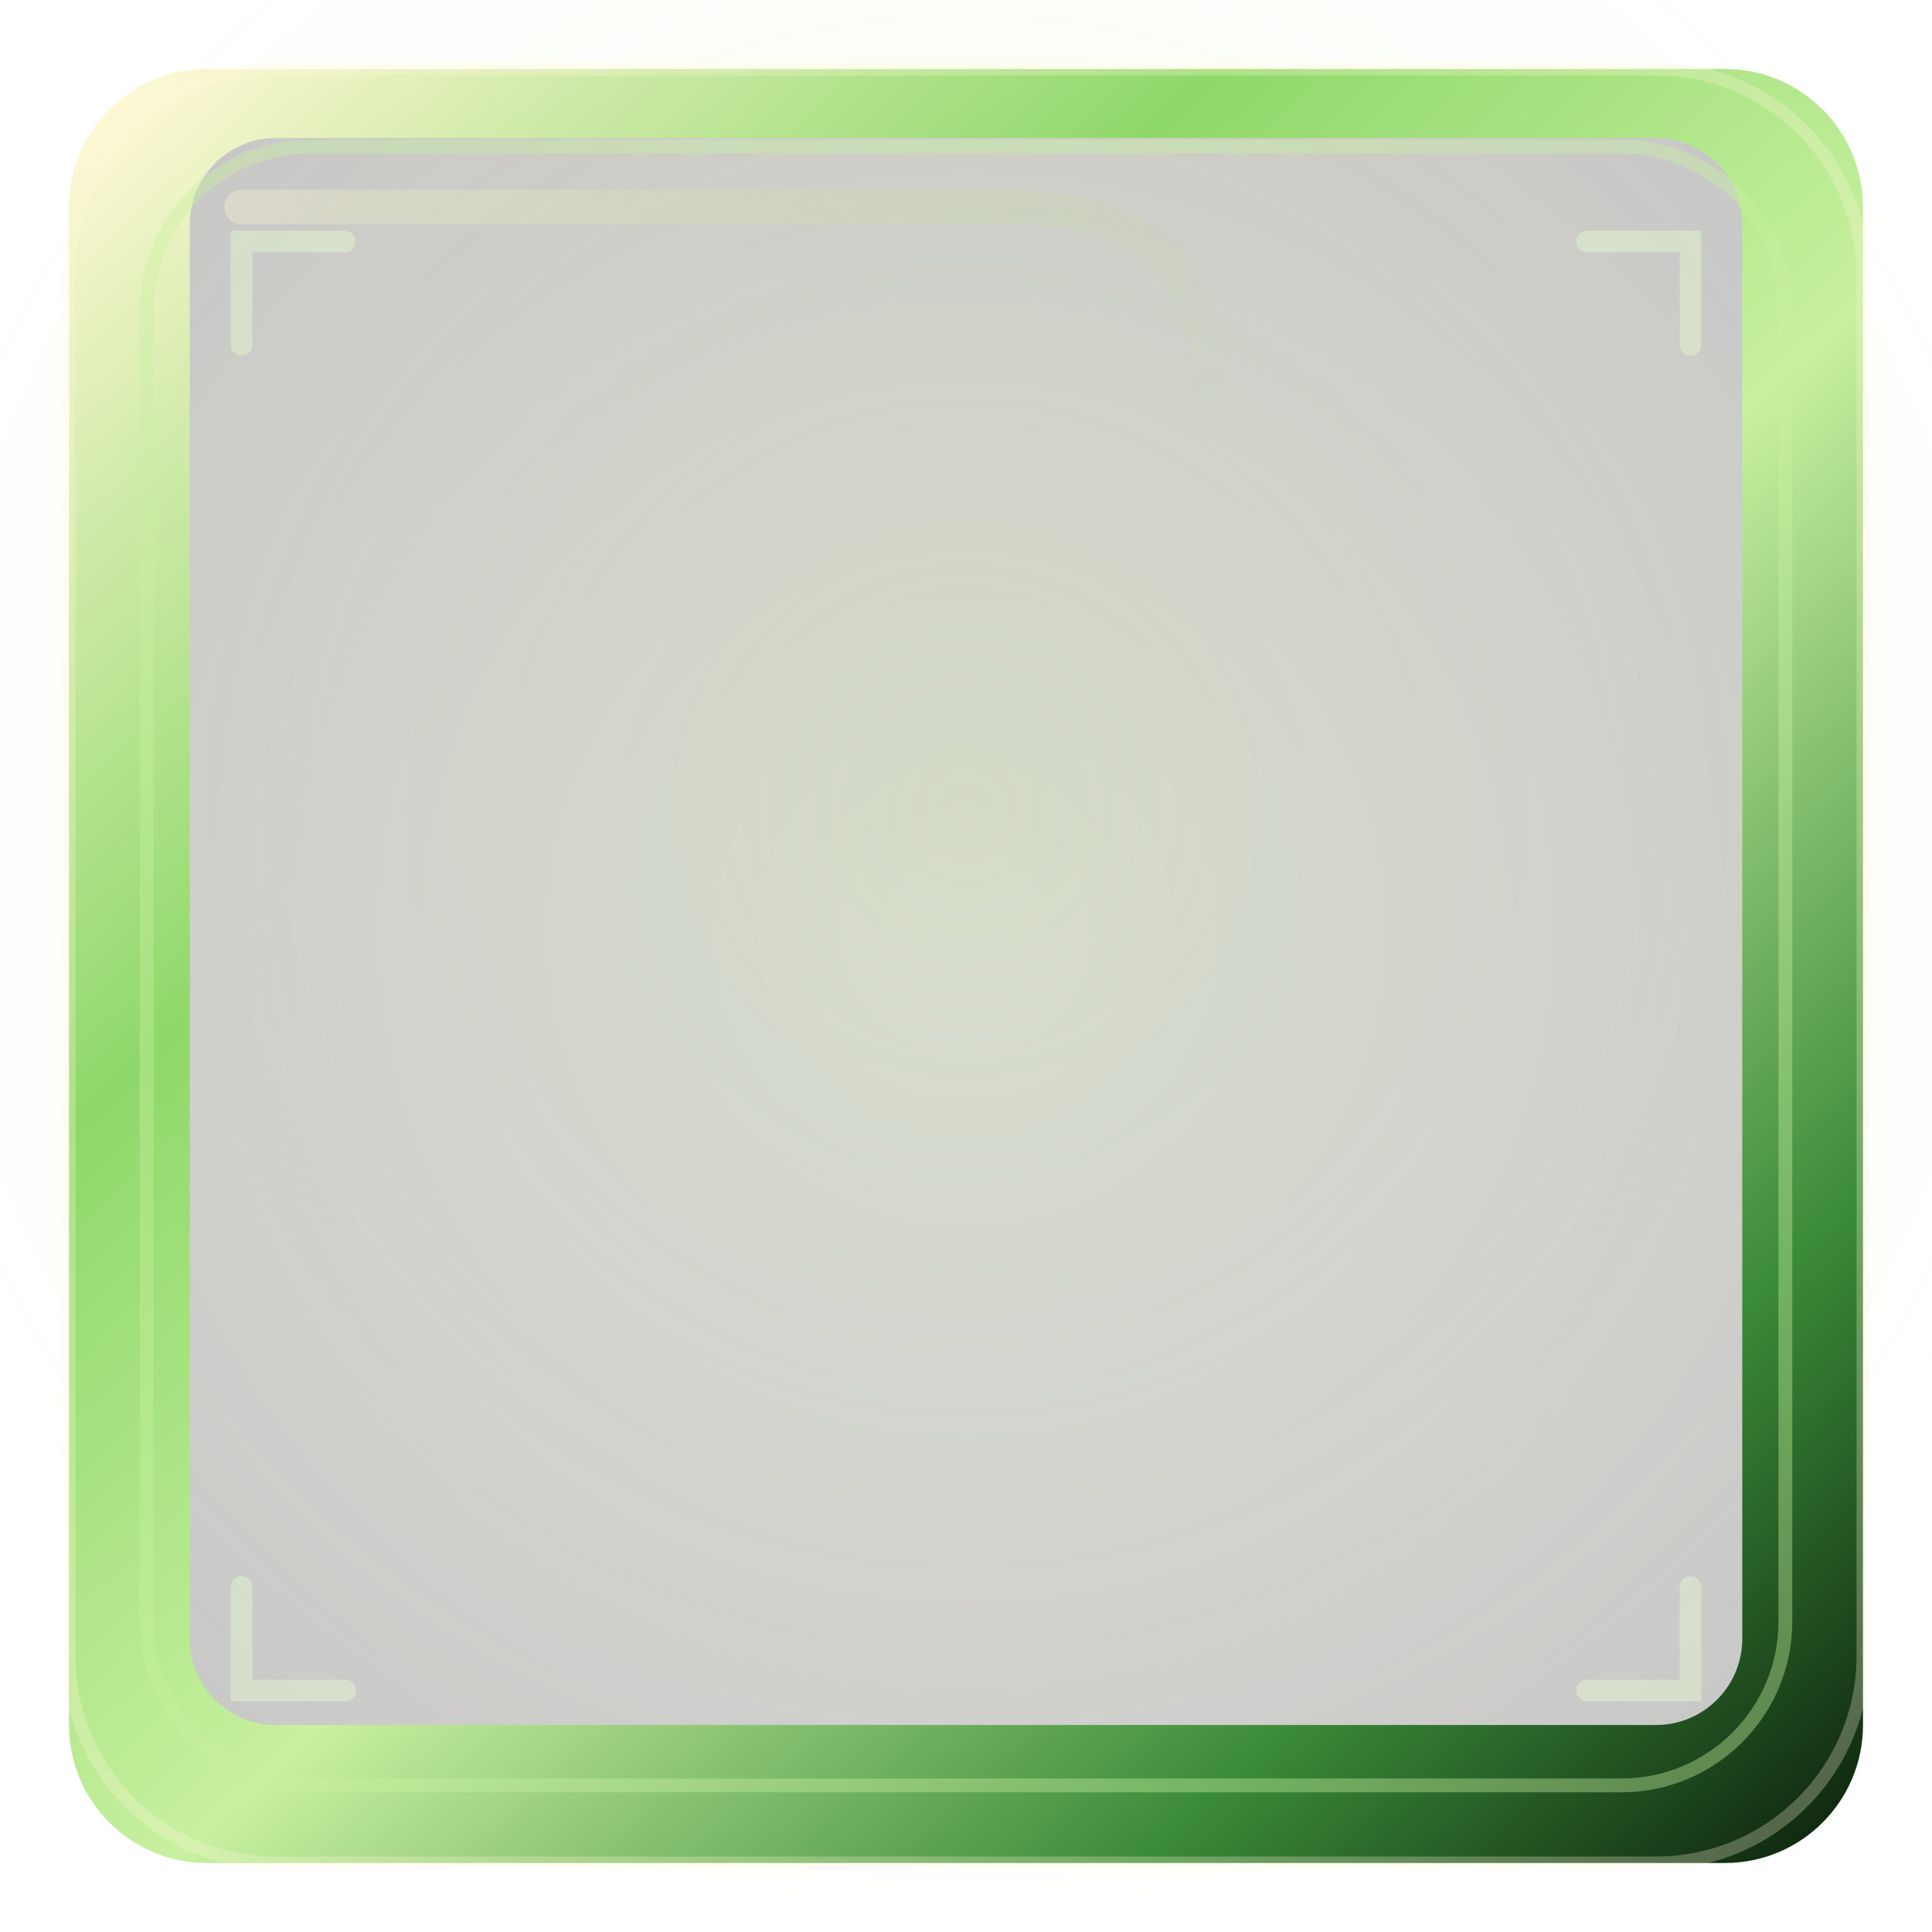
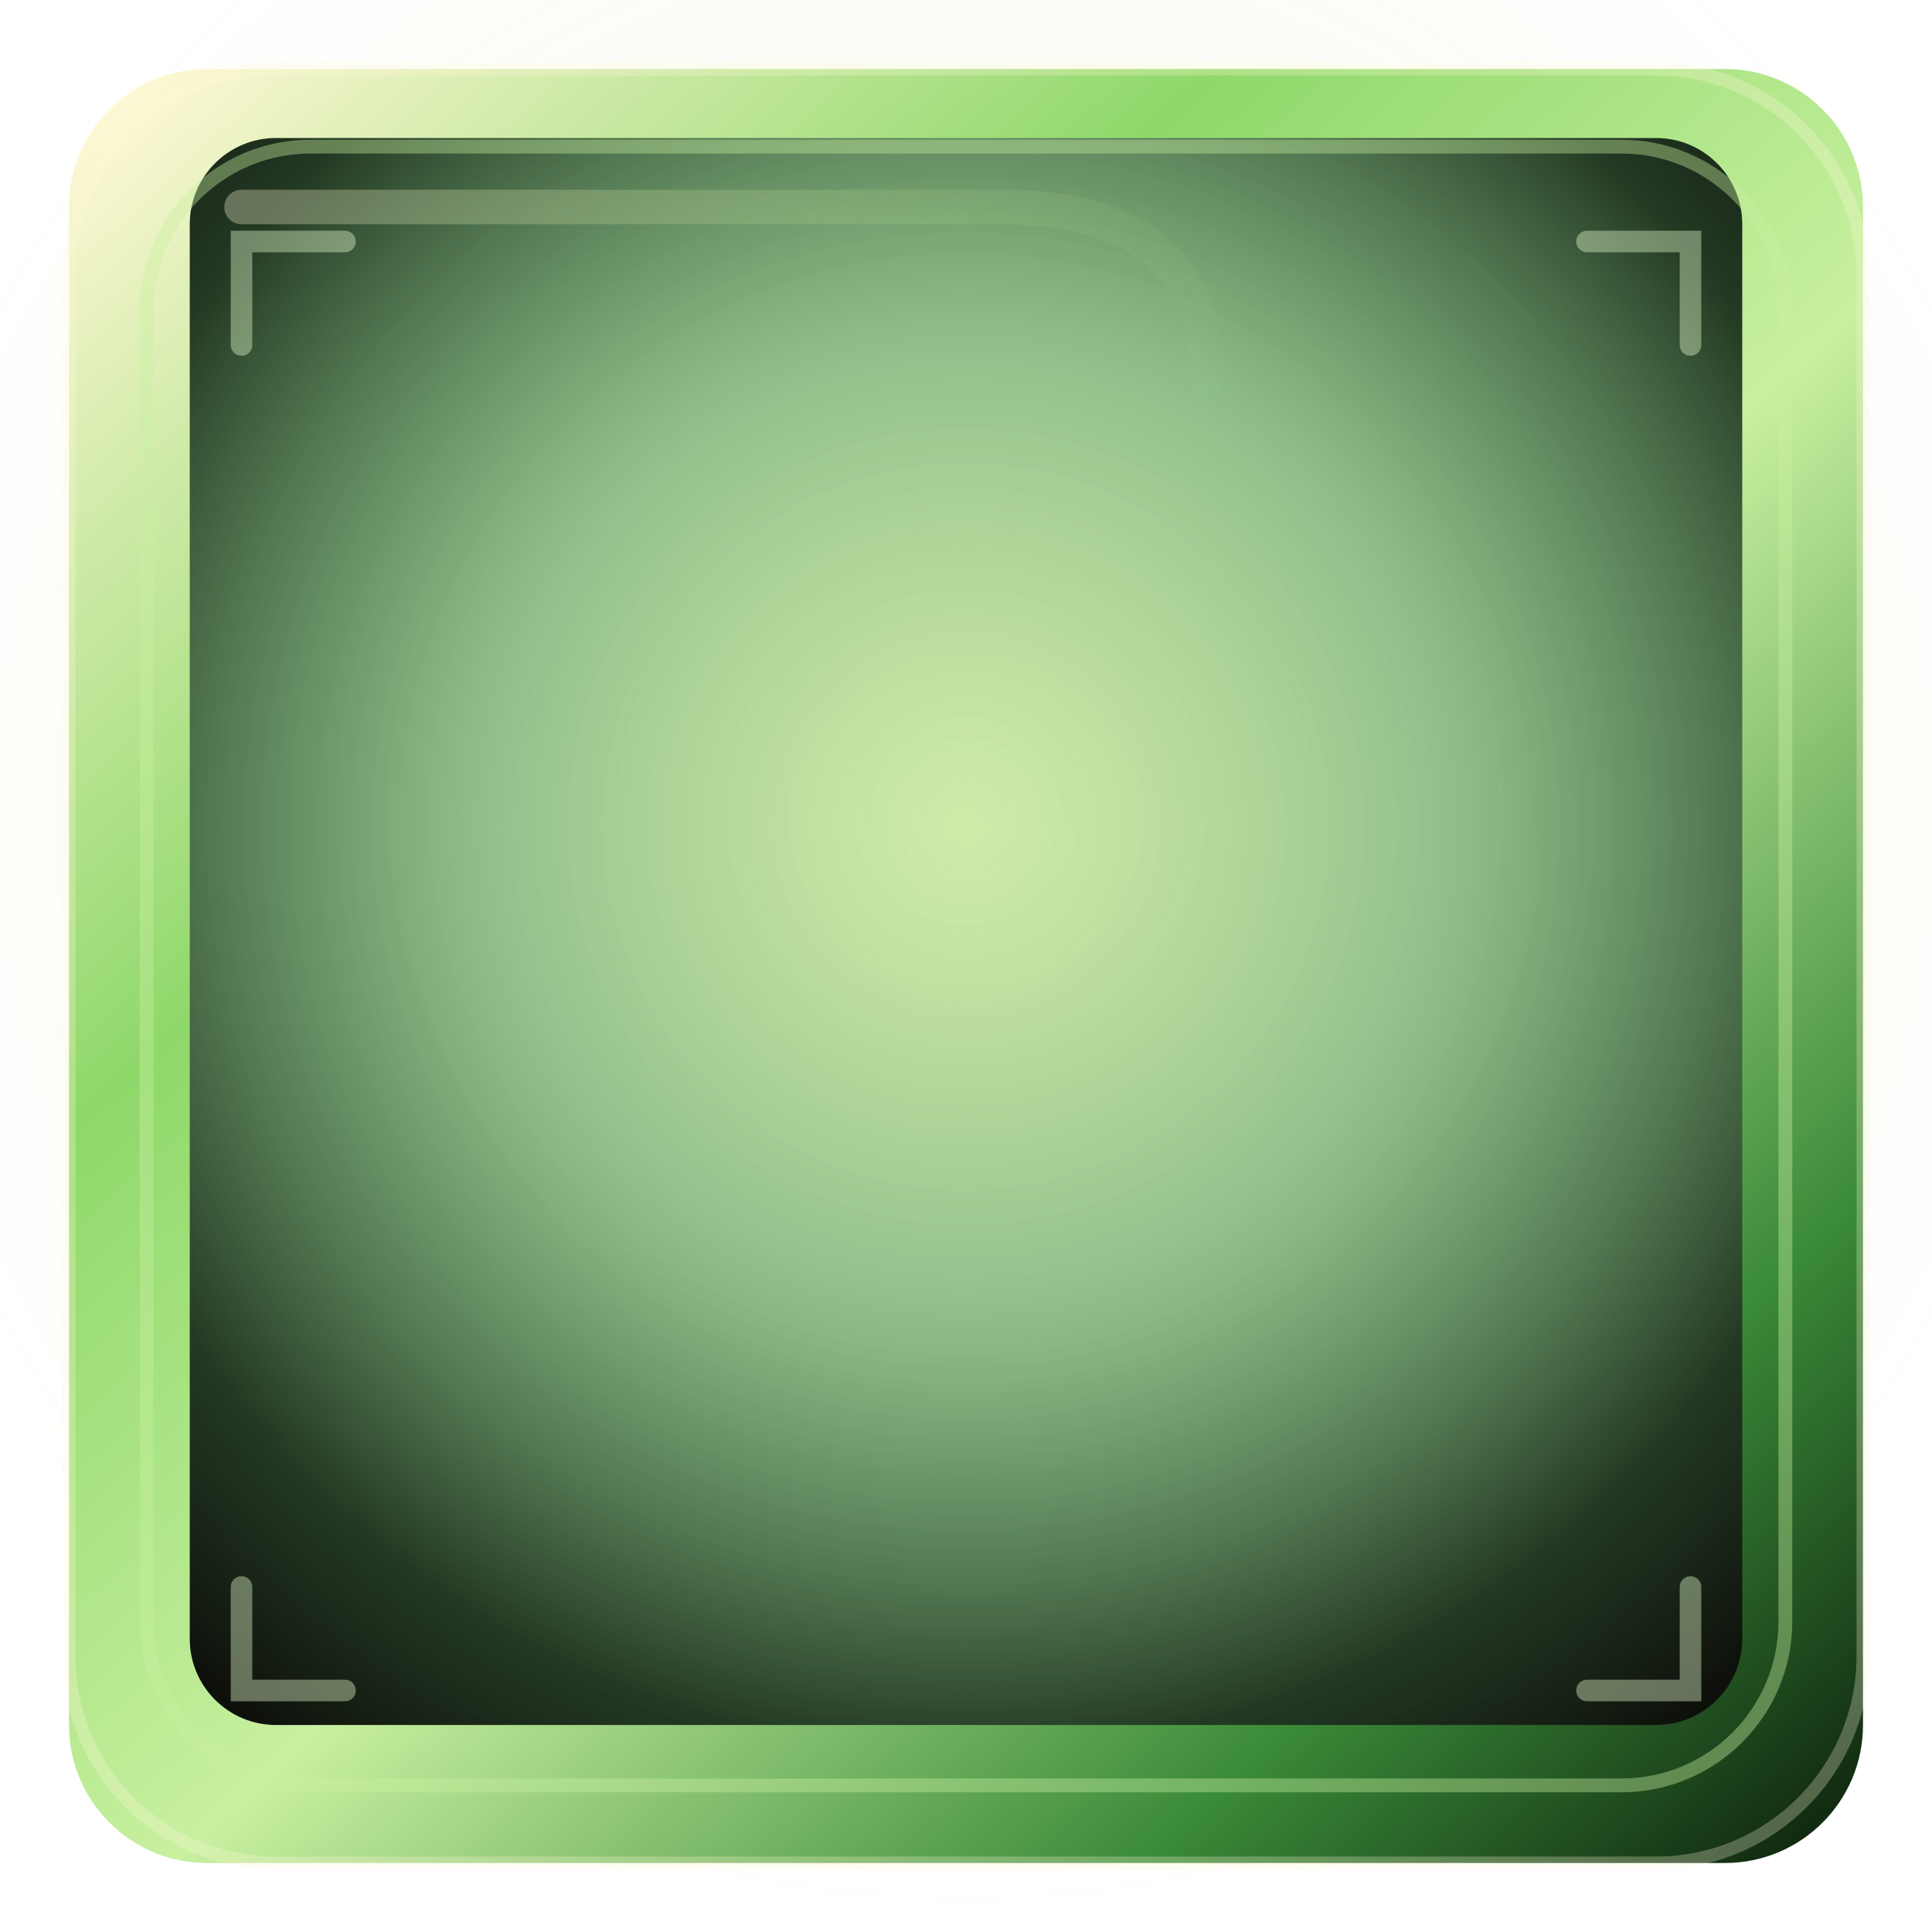
<svg xmlns="http://www.w3.org/2000/svg" viewBox="0 0 112 112" fill="none" aria-hidden="true">
  <defs>
    <linearGradient id="green-rim" x1="8" y1="4" x2="104" y2="108" gradientUnits="userSpaceOnUse">
      <stop stop-color="#FFF8D6" />
      <stop offset=".3" stop-color="#8FD86A" />
      <stop offset=".55" stop-color="#C8F0A0" />
      <stop offset=".82" stop-color="#3A8A38" />
      <stop offset="1" stop-color="#102810" />
    </linearGradient>
    <linearGradient id="green-bevel" x1="16" y1="8" x2="64" y2="40" gradientUnits="userSpaceOnUse">
      <stop stop-color="#FFF8D6" stop-opacity=".65" />
      <stop offset="1" stop-color="#A3DA58" stop-opacity="0" />
    </linearGradient>
-     <radialGradient id="green-well" cx="50%" cy="48%" r="62%">
-       <stop stop-color="#1A140C" stop-opacity=".12" />
-       <stop offset="1" stop-color="#0A0806" stop-opacity=".22" />
+     <radialGradient id="green-well" cx="50%" cy="42%" r="68%">
+       <stop stop-color="#A3DA58" stop-opacity=".38" />
+       <stop offset=".42" stop-color="#3A8A38" stop-opacity=".55" />
+       <stop offset=".78" stop-color="#102810" stop-opacity=".92" />
+       <stop offset="1" stop-color="#0A0806" stop-opacity="1" />
    </radialGradient>
    <radialGradient id="green-aura" cx="50%" cy="42%" r="58%">
-       <stop stop-color="#A3DA58" stop-opacity=".16" />
-       <stop offset=".65" stop-color="#A3DA58" stop-opacity=".04" />
+       <stop stop-color="#A3DA58" stop-opacity=".22" />
+       <stop offset=".65" stop-color="#A3DA58" stop-opacity=".06" />
      <stop offset="1" stop-color="#A3DA58" stop-opacity="0" />
    </radialGradient>
  </defs>
  <rect width="112" height="112" rx="14" fill="url(#green-aura)" />
  <rect x="6" y="6" width="100" height="100" rx="11" fill="url(#green-well)" />
  <path fill="url(#green-rim)" fill-rule="evenodd" d="M12 4h88a8 8 0 0 1 8 8v88a8 8 0 0 1-8 8H12a8 8 0 0 1-8-8V12a8 8 0 0 1 8-8Zm4 4a5 5 0 0 0-5 5v82a5 5 0 0 0 5 5h80a5 5 0 0 0 5-5V13a5 5 0 0 0-5-5H16Z" />
  <rect x="4" y="4" width="104" height="104" rx="12" fill="none" stroke="#FFF8D6" stroke-opacity=".28" stroke-width=".75" />
  <rect x="8.5" y="8.5" width="95" height="95" rx="9.5" fill="none" stroke="#C8F0A0" stroke-opacity=".4" stroke-width=".8" />
  <path d="M14 12 H58 Q70 12 70 22" fill="none" stroke="url(#green-bevel)" stroke-width="2" stroke-linecap="round" opacity=".5" />
  <path d="M14 20 V14 H20M92 14 H98 V20M14 92 V98 H20M92 98 H98 V92" stroke="#E8FFD0" stroke-opacity=".4" stroke-width="1.25" stroke-linecap="round" />
</svg>
